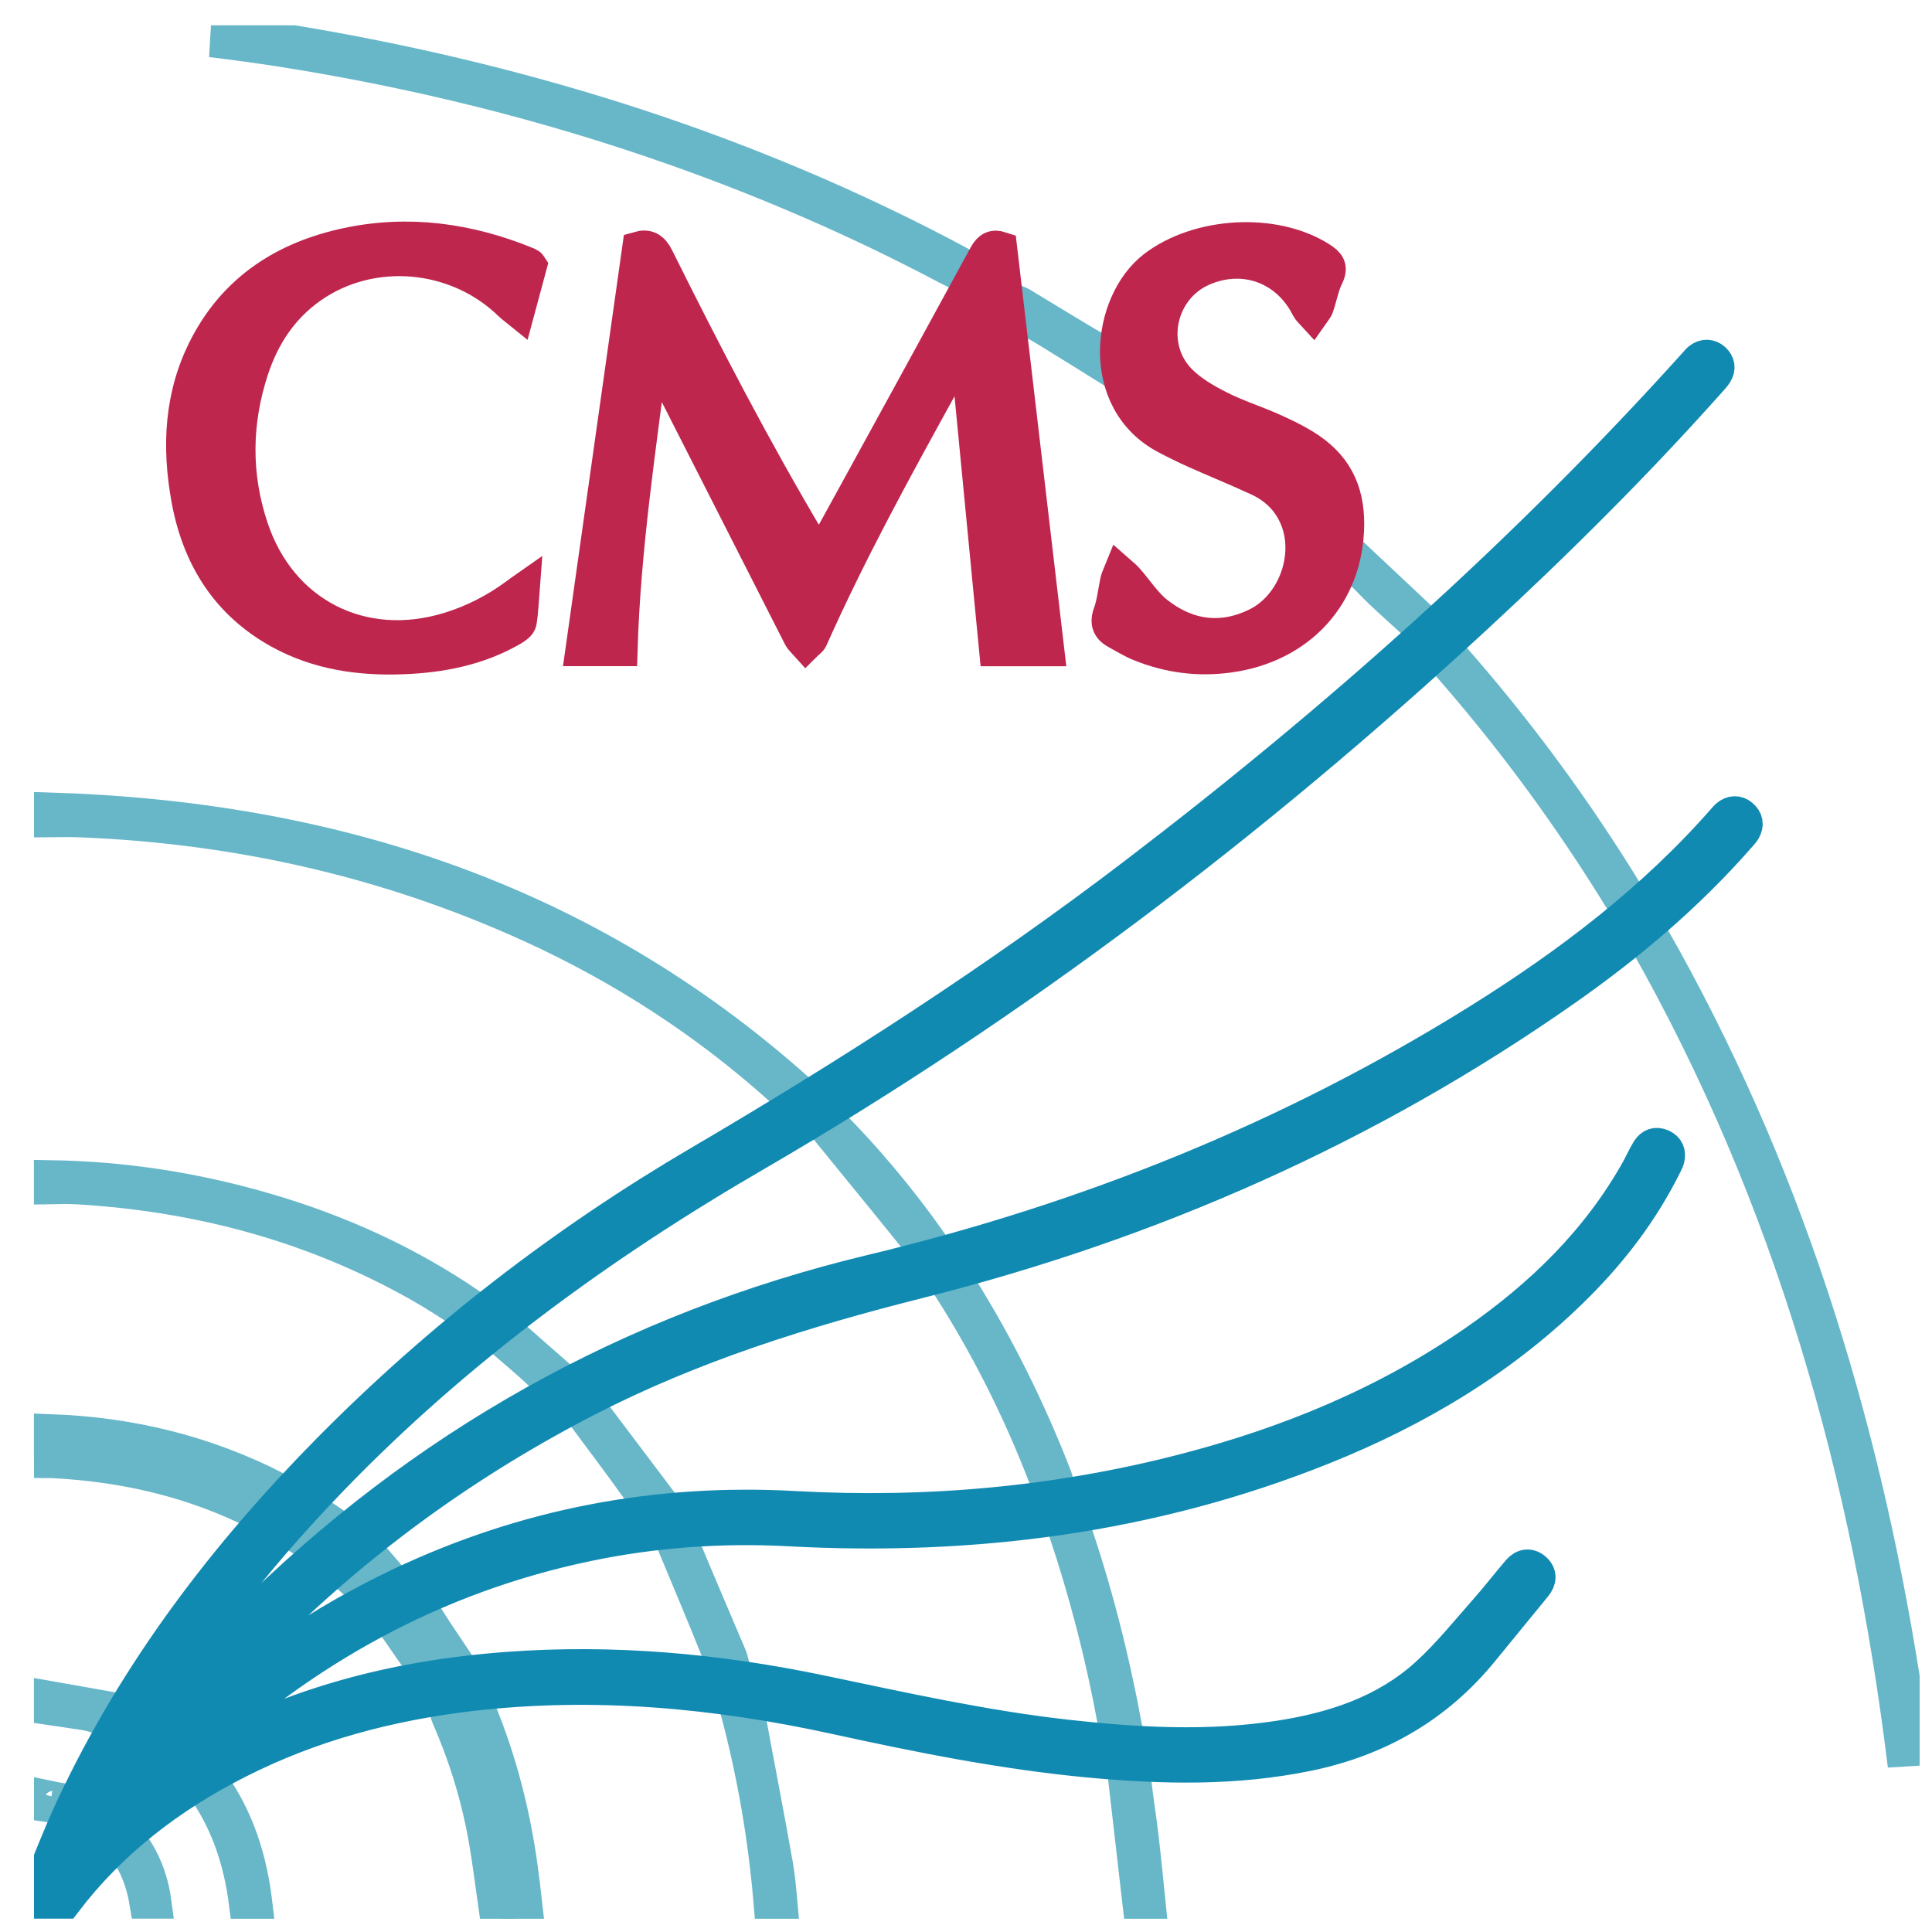
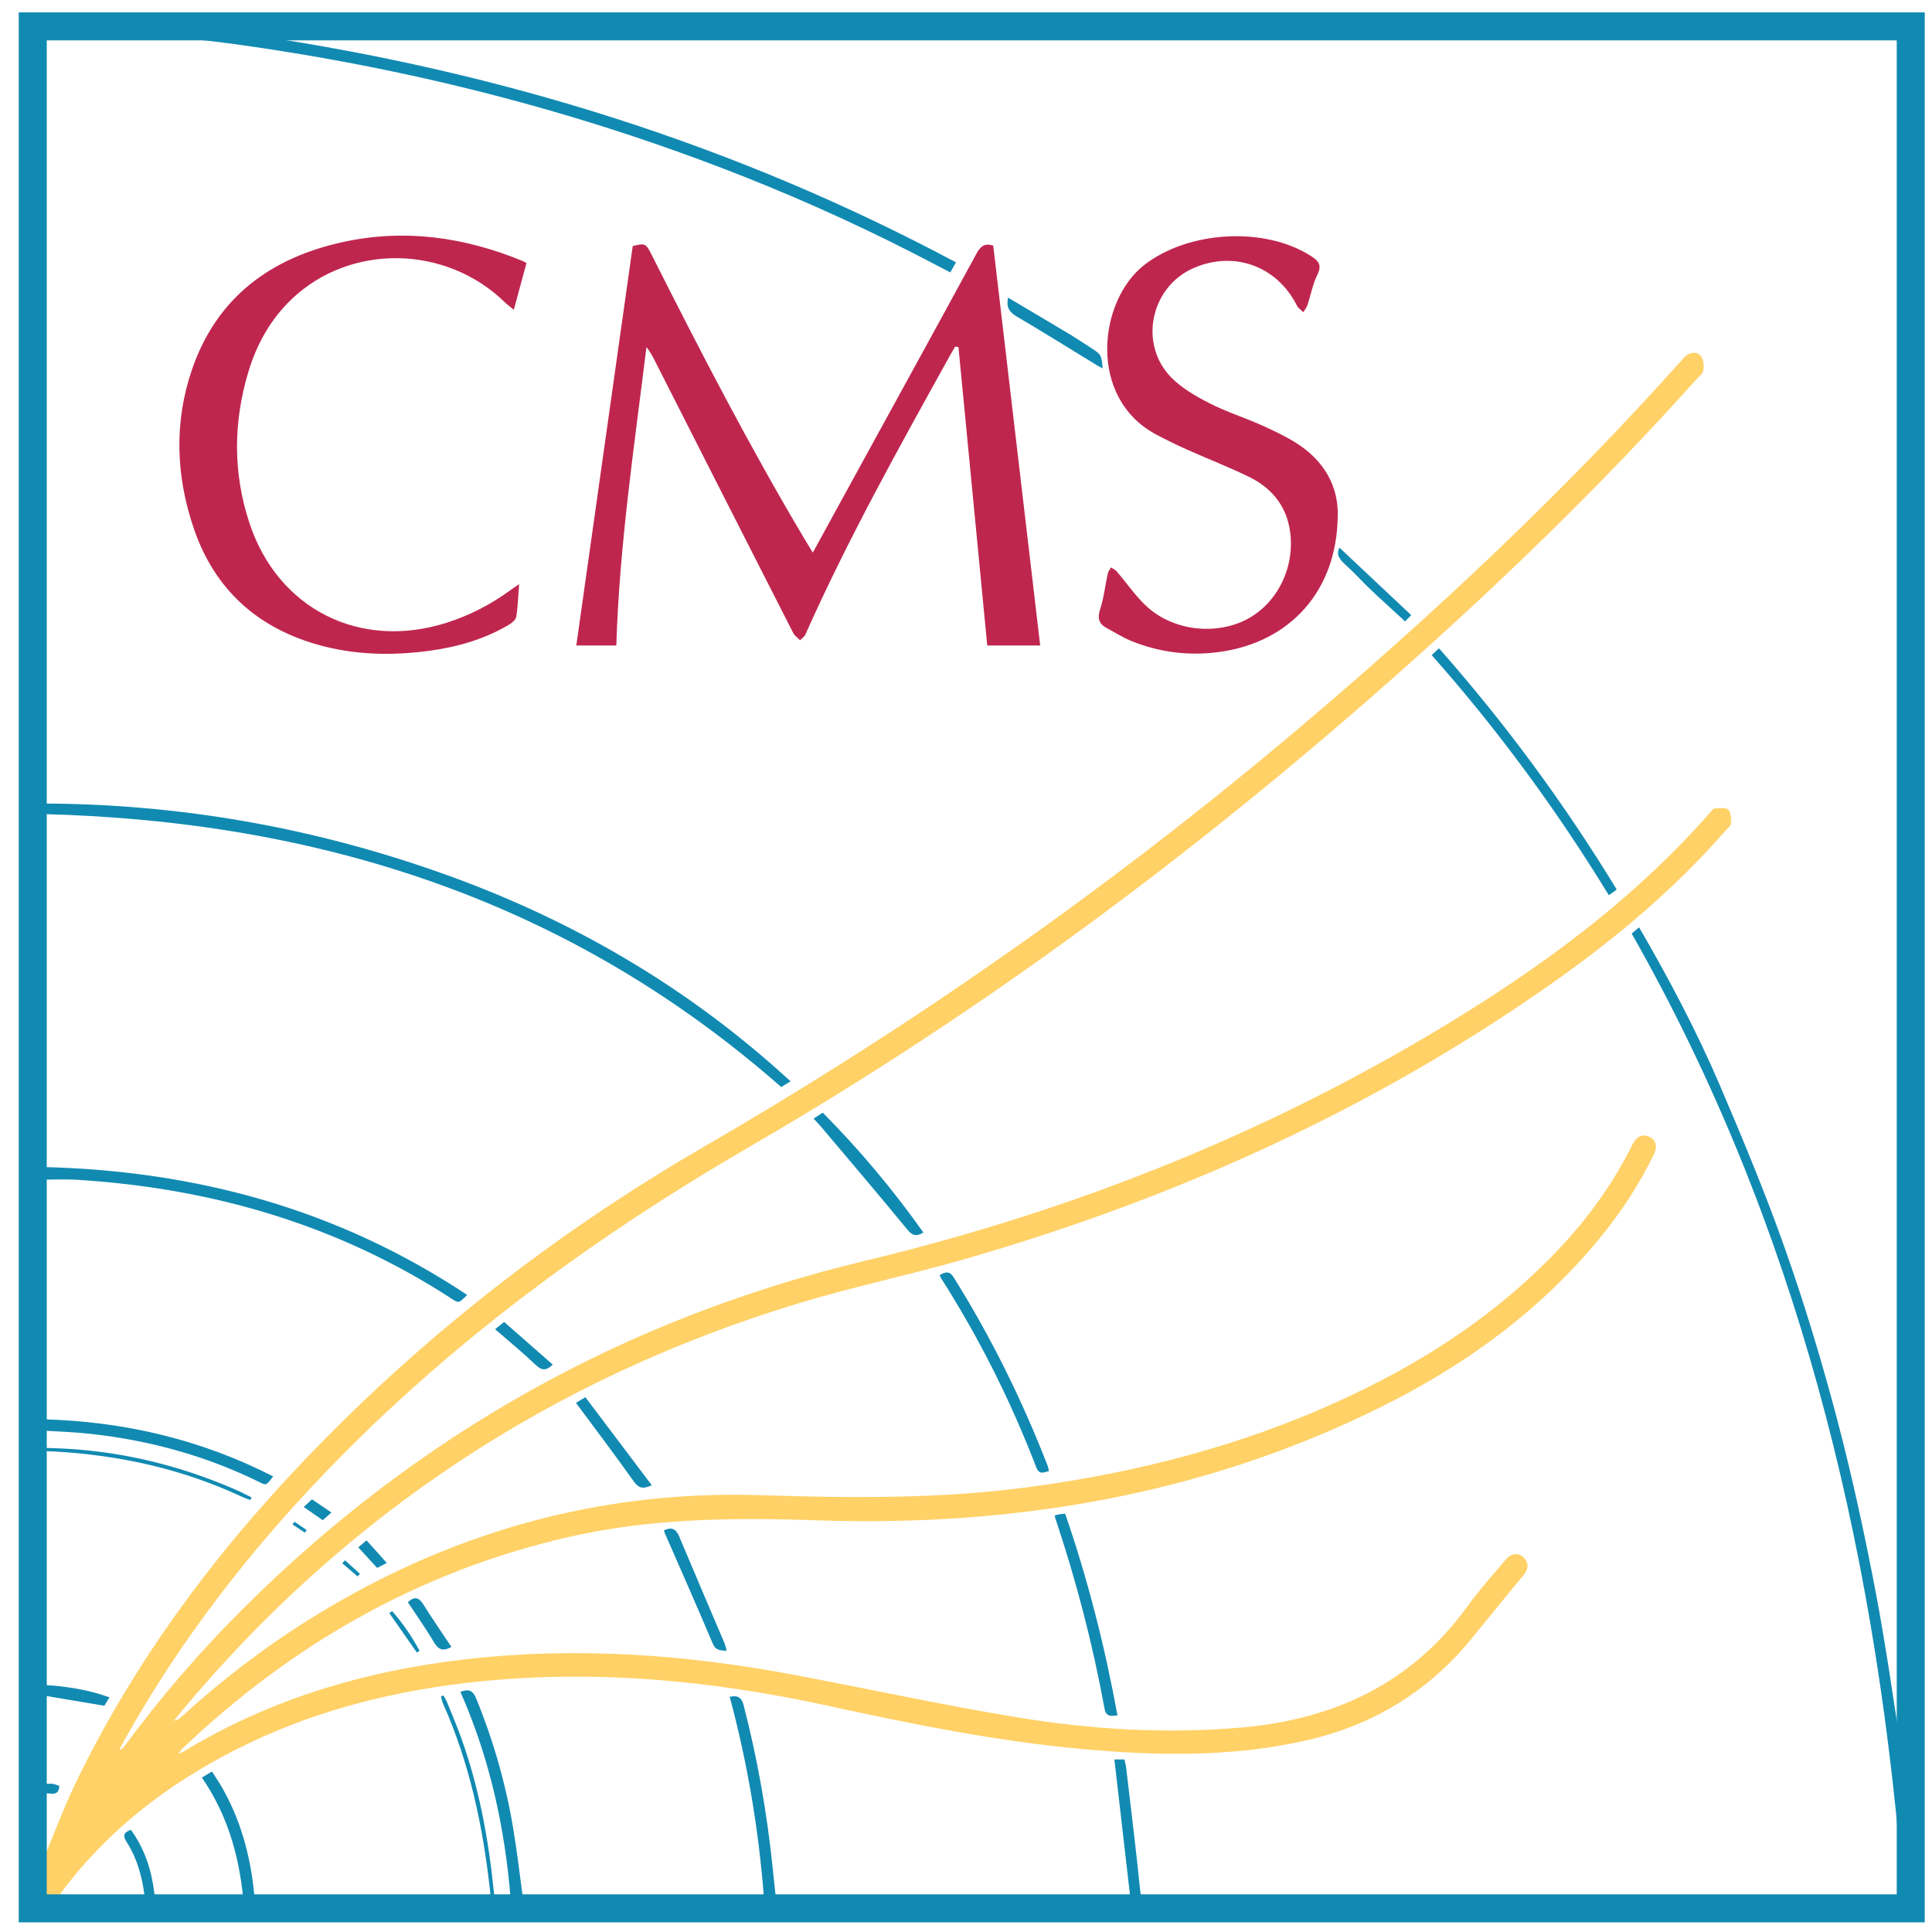
<svg xmlns="http://www.w3.org/2000/svg" version="1.1" id="Layer_1" x="0px" y="0px" viewBox="0 0 2000 2000" style="enable-background:new 0 0 2000 2000;" xml:space="preserve">
  <style type="text/css">
- 	.st0{fill:#67B7C9;stroke:#67B7C9;stroke-width:33;stroke-miterlimit:10;}
- 	.st1{fill:#118AB2;stroke:#118AB2;stroke-width:33;stroke-miterlimit:10;}
- 	.st2{fill:#BF264E;stroke:#BF264E;stroke-width:33;stroke-miterlimit:10;}
+ 	.st0{fill:#BF264E;}
+ 	.st1{fill:#118AB2;}
+ 	.st2{fill:#FFD166;}
+ 	.st3{fill:none;stroke:#118AB2;stroke-width:29;}
</style>
-   <path class="st0" d="M1493.2,682.6c2.2-1.7,3.5-2.7,4.8-3.6c1-0.7,2-1.4,3.7-2.5c69,78.1,130.3,161.4,184.2,249.8  c-0.5,1.2-0.6,2-1,2.3c-1.6,1.5-3.4,2.9-6.2,5.2C1624.2,844.8,1563,761.5,1493.2,682.6z" />
-   <path class="st0" d="M980.6,1329.5c6.4-3.4,10.6-3.9,14.9,2.9c38.9,62.3,71.2,127.9,97.8,196.4c0.6,1.5,0.8,3,1.3,4.9  c-6.1,2.5-10.5,3.5-13.6-4.5c-26.5-68.9-59.4-134.5-99.1-196.7C981.4,1331.7,981.2,1330.8,980.6,1329.5z" />
-   <path class="st0" d="M1100.6,1580.1c3.5-0.7,6.5-1.3,10.7-2.1c23.8,68.8,41.4,138.9,54.7,210.6c-7,1-12,1.6-13.5-6.9  c-12.2-67.1-29.3-132.9-51-197.6C1101.2,1583.1,1101,1581.9,1100.6,1580.1z" />
-   <path class="st0" d="M851.6,1164.9c1.1-0.7,3.7-2.4,7.2-4.7c38.4,38.6,73,80.2,104.8,124.9c-5.5,3.2-9.6,5.8-14.8-0.7  C916.8,1244.6,884.4,1205.2,851.6,1164.9z" />
-   <path class="st0" d="M758.5,1720.9c-8.7,1.3-12.3-1.7-15.2-9c-15.6-38.9-31.9-77.6-48.3-116.9c5.1-2,10.2-2.1,13.8,6.5  c15.8,37.9,32,75.6,48,113.3C757.5,1716.5,757.8,1718.4,758.5,1720.9z" />
-   <path class="st0" d="M1150.2,384.1c-18.6-11.6-37-23.2-55.5-34.5c-10.9-6.7-21.8-13.6-33.3-19.3c-8.2-4-11.4-9.5-9.7-18.9  c2,0.9,4,1.4,5.8,2.5c27.5,16.5,54.7,33.4,82.5,49.6C1148.4,368.4,1151.4,374.6,1150.2,384.1z" />
-   <path class="st0" d="M680.4,1548.7c-10.1,5-14.2,2.2-19-4.4c-19.4-27.3-39.8-54.1-60.1-81.5c2-1.1,5-2.8,10-5.7  C634.3,1487.6,657.1,1517.9,680.4,1548.7z" />
-   <path class="st0" d="M1472.5,641c-4.5,4.1-6.5,6-6.8,6.2c-12.7-11.5-25.1-22.6-37.2-34c-8.6-8.1-16.4-17.3-25.4-24.9  c-6.5-5.5-8.6-10.9-5.3-17.5C1422.3,593.8,1447,617,1472.5,641z" />
-   <path class="st0" d="M577.2,1422.9c-7,6.9-11.7,6.2-17.9,0.2c-13.2-12.7-27.4-24.2-42-37c2.8-2.3,5.5-4.7,9.2-7.8  C543.5,1393.4,560.3,1408.1,577.2,1422.9z" />
-   <path class="st0" d="M471.6,1717.5c-9.2,4.6-13.7,2.6-18-4.6c-8.5-14.2-18.1-27.8-27.5-42.1c6.2-5.9,10.9-6.1,16.1,2.2  C451.4,1688,461.5,1702.3,471.6,1717.5z" />
-   <path class="st0" d="M375.1,1612.9c1.7-1.4,4.1-3.4,7.3-6c6.8,7.9,13.4,15.5,20.4,23.6c-1.2,0.6-4.3,2.4-8.2,4.5  C388.2,1627.8,381.9,1620.7,375.1,1612.9z" />
-   <path class="st0" d="M435.5,1723.4c-9.6-13.8-19.1-27.5-28.7-41.3c1-0.7,1.9-1.4,2.9-2.1c11.1,12.7,20.4,26.6,28.7,41.3  C437.4,1722,436.5,1722.7,435.5,1723.4z" />
-   <path class="st0" d="M346.6,1577.4c-3.8,3.1-6.4,5.3-9.3,7.7c-6.3-4.3-12.2-8.4-18.8-13c2.7-3.1,5-5.6,7.7-8.7  C332.8,1568,339,1572.3,346.6,1577.4z" />
-   <path class="st0" d="M373.3,1644.3c-5.2-4.7-10.4-9.5-15.6-14.2c0.9-1,1.8-2,2.6-2.9c5.3,4.7,10.5,9.4,15.8,14.1  C375.2,1642.2,374.3,1643.3,373.3,1644.3z" />
-   <path class="st0" d="M307.7,1586.9c4.3,2.9,8.7,5.9,13,8.8c-0.6,0.9-1.2,1.8-1.7,2.7c-4.4-2.8-8.9-5.6-13.3-8.4  C306.3,1589,307,1587.9,307.7,1586.9z" />
-   <path class="st0" d="M804.4,1930.3c-8.9-50.6-18.8-101.1-28.1-151.6c-1.4-7.8-5-11.4-14.6-9.4c17.6,65.6,29.2,132.2,34.9,200.5H809  C807.8,1956.5,806.7,1943.3,804.4,1930.3z" />
-   <path class="st0" d="M481.6,1812.3c-5.4-15-11.6-29.6-17.5-44.4c-1.1,0.3-2.2,0.6-3.3,1c0.7,2.9,1.1,5.9,2.3,8.6  c17.6,40.2,30.5,81.9,38.2,125.1c4,22.3,6.7,44.8,9.9,67.2h4.2C509.6,1916.1,500,1863.3,481.6,1812.3z" />
-   <path class="st0" d="M1183,1902.5c-2.2-19.5-5.5-38.8-7.6-58.3c-0.9-8.3-4.1-11.6-12.5-9.2c5.1,44.6,10.3,89.4,15.5,134.8h11.7  C1187.8,1947.2,1185.6,1924.8,1183,1902.5z" />
-   <path class="st0" d="M229.5,1859.2c-2.3-3.8-4.8-7.5-7.6-11.7c-3.6,2.1-6.5,3.8-10.5,6.1c24.1,35.3,36.6,74.1,42,116.2h12  C260.7,1930.6,250.1,1893.3,229.5,1859.2z" />
-   <path class="st0" d="M142.7,1916.2c-1.6-2.7-3.5-5.3-5.4-8.1c-7.6,2.8-8.4,6.3-4.3,13c9.2,14.9,14.6,31.1,17.5,48.6h10.6  C158.6,1950.8,152.8,1932.7,142.7,1916.2z" />
-   <path class="st0" d="M540.1,1932.5c-7.7-55.3-21.3-109.1-42.6-160.9c-3.3-8.1-7.2-11.6-14.1-8.2c11.1,36.1,24,71.5,32.7,107.9  c7.8,32.5,12.2,65.8,17.5,98.5h11.1C543.3,1957.3,541.8,1944.9,540.1,1932.5z" />
-   <path class="st0" d="M291.9,52.8C430.1,74.6,565.3,108,697.3,154.5c97.2,34.3,191.5,75.1,282.6,123.4c3.7,1.9,7.4,3.7,12,6  c2-3.4,3.8-6.6,5.8-10.2c-115.4-62.2-235.1-112-359.2-151.4C529,87.7,417.5,61.5,304.1,42.7h-85.7C242.9,45.6,267.4,49,291.9,52.8z" />
-   <path class="st0" d="M1702,973.1c152,267.4,231.9,554.7,268.7,854.7V1736c-42.9-269.8-122.8-527.9-260.5-768.8  C1707.3,969.3,1704.9,971,1702,973.1z" />
-   <path class="st0" d="M100.4,1777.9c9.4,2.6,9.3,2.6,14.1-10.1c-20.8-3.7-41.3-7.3-62.9-11.1v12.6c12.9,1.9,25.2,3.7,37.5,5.6  C93,1775.6,96.7,1776.9,100.4,1777.9z" />
-   <path class="st0" d="M261.6,1564.4c0.4-0.7,0.9-1.5,1.3-2.2c-2.1-1.3-4.1-2.9-6.4-4c-53.2-24.9-109-40.2-167.4-45.7  c-11.5-1.1-23.1-1.7-34.6-2.2c-1,0-1.9-0.1-2.8-0.1v3.3c1.2,0,2.5,0.1,4.1,0.2c68.4,3.7,134.2,17.9,196.5,47  C255.3,1562,258.5,1563.1,261.6,1564.4z" />
-   <path class="st0" d="M63.3,1862.1c-4-0.7-7.9-1.1-11.6-1.9v9.9C56.4,1870.8,61.1,1870.7,63.3,1862.1z" />
-   <path class="st0" d="M807.8,1127.9c6,5.4,10.4,6.5,17.2-1.5C604.2,930,342.5,845.8,51.7,836.9v13.3c10.4-0.1,20.8-0.3,31.1,0.1  c162.9,6.4,319.1,41.6,467.5,109.4C644.6,1002.8,730.6,1058.6,807.8,1127.9z" />
-   <path class="st0" d="M286.1,1539.9c-74.1-37.9-152-56.6-234.5-59.5v12.1c79.3,2.1,154.7,20.6,226.5,56.3  C280.7,1546,283,1543.4,286.1,1539.9z" />
-   <path class="st0" d="M470.6,1353.9c7.4,4.9,12,4.2,16.8-3.4c-65.6-44.9-137-77.2-213.2-99.3c-72.5-21.1-146.5-32.6-222.6-33.7v12.6  c10-0.2,20-0.4,29.9,0.2c119.1,7.2,232.2,36.3,337.7,92.9C436.9,1332.6,453.9,1343,470.6,1353.9z" />
-   <path class="st1" d="M1803.4,843.7c-5.1-4.2-10.7-3.8-15.8,0.4c-1,0.8-1.8,1.8-2.7,2.8c-73.6,84.2-161.6,150.9-255.8,209.6  c-194.4,121.1-404.1,205.2-626.7,258.6c-250.2,60-466.8,181.4-649,363.4c-44.7,44.6-85.7,92.4-123.3,143.2c-1.1,1.5-2.4,2.8-5,3.3  c1.7-3.2,3.4-6.5,5.2-9.7c58.2-104.7,131.1-198.4,214.2-284.3c129.1-133.5,277.5-241.8,437.7-334.8  c269.6-156.6,516.1-344.3,744.9-555.6c84.4-77.9,165.9-158.8,242.4-244.6c2.6-2.9,5.3-5.7,7.4-8.9c3.6-5.7,2.7-11.3-2.2-15.7  c-5-4.3-10.6-4.2-15.9-0.2c-1.5,1.2-2.7,2.7-4,4.2C1579,570.7,1383.7,744.5,1175,903.8c-143.6,109.6-295.2,207.2-451,298.6  c-140.7,82.5-269.2,181.6-384,297.8c-108.1,109.5-200.2,230.6-265.8,370.6c-8,17.1-15.2,34.6-22.5,52.5v46.4h15.9  c47.8-62.9,108.9-109.5,178.9-145c75.7-38.5,156.5-59.9,240.5-69.8c127.6-14.9,253.7-3.3,378.6,24.1c86.8,19,173.7,36.4,262.3,44.7  c75.8,7,151.5,8.7,226.7-6.9c72.9-15.1,133.7-50.2,180.8-108.2c18.1-22.2,36.2-44.3,54.4-66.5c5-6.1,5.7-12.6-0.3-18  s-12.7-4.5-17.9,1.5c-11.5,13.4-22.3,27.5-34,40.7c-20,22.6-39,46.4-61.3,66.6c-42.7,38.6-95.5,55.9-151.3,64.6  c-73.4,11.4-146.9,7.4-220.3-0.8c-86.1-9.6-170.5-28.5-255.2-46.2c-106.9-22.3-215-32.1-324.2-24c-118.3,8.8-230.7,37.8-333.1,100  c-1,0.6-2.2,1-4.3,0.4c3.2-3.1,6.4-6.4,9.7-9.4c117.3-109.6,252.8-184.7,410.7-217.7c68.7-14.3,138.1-19.3,208.2-15.6  c190.3,10.3,375.6-13.3,553.4-84.6c98.2-39.4,187.9-92.9,263.2-168.2c36.6-36.6,67.7-77.5,90.9-124c1.1-2.3,2.5-4.6,3.2-7  c1.8-6.7-0.1-12.2-6.7-15.1c-6.2-2.7-11.6-0.7-15,4.8c-3.9,6.3-6.9,13.1-10.4,19.6c-41.1,73.8-100,131-168.8,178.7  c-91.8,63.6-193.4,105.3-301,133.1c-132.2,34.2-266.5,46-402.7,38.5c-142.5-7.9-278.5,17.9-407.6,78.9  c-82.1,38.7-156.1,89.5-223.1,150.5c-2.4,2.1-4.8,4.2-8.6,5.3c1.4-2.1,2.7-4.2,4.3-6.2c116.6-141.9,256.9-254.3,420-338.5  c109-56.2,224.8-92.4,343.5-122.3c241.1-60.6,465.5-159.7,669.5-302.7c65.8-46.1,126.9-97.7,180-158.3c1.9-2.2,4-4.3,5.5-6.7  C1809.6,854.1,1808.9,848.3,1803.4,843.7z" />
-   <path class="st2" d="M675.6,361.7c-13.3,104.1-29,207.2-32.1,311.4c-14.2,0-27.9,0-41.7,0c19.6-138.9,39.2-277.8,58.9-417  c9.4-2.7,15.2,0.1,20.3,10.3c49.7,99.9,101.1,198.9,158.2,294.9c2.7,4.6,5.6,9.1,9.1,15c12.5-22.8,24.3-44.1,36-65.5  c45.1-82.3,90.3-164.6,135.2-247.1c4.2-7.7,9.1-10,16.9-7.4c16.3,138.9,32.6,277.7,48.9,416.9c-17.6,0-36.1,0-55.2,0  c-10-103.6-20.1-207.6-30.1-311.6c-1.2-0.1-2.3-0.1-3.5-0.2c-7.6,13.7-15.3,27.3-22.9,41c-46.9,85-93.6,170.2-133.1,259  c-1.1,2.5-4.1,4.2-6.2,6.3c-2.4-2.7-5.4-5.1-7-8.2c-48.4-95.1-96.7-190.3-145.1-285.4C680.1,369.9,677.8,365.9,675.6,361.7z" />
-   <path class="st2" d="M542.2,609.1c-1,12.7-1.3,23.8-3.1,34.7c-0.5,3.2-5,6.3-8.4,8.3c-35.1,20.3-73.8,27.9-113.7,29.4  c-44.7,1.7-88-4.5-127.8-26.4c-54.6-30.1-84.3-78-95.3-137.9c-10.1-55-7.5-109.2,19.1-159.8c31-59.1,82.3-91.5,146-105.1  c63.9-13.6,126-4.9,186.1,19.6c1.2,0.5,2.4,1,3.4,1.7c0.5,0.3,0.8,1,1.2,1.6c-4.1,15.3-8.3,30.7-12.9,47.8c-3.7-3-6.6-5-9.2-7.5  c-55-53.7-142.8-61.6-205-18c-30.1,21.1-49.4,50.3-60.8,84.8c-18,54.5-18.7,109.5-0.5,164c29.6,89,114.4,131.7,204.1,103.7  c24.5-7.6,47-19.2,67.7-34.3C535.6,613.7,538.2,611.9,542.2,609.1z" />
-   <path class="st2" d="M1395.7,543.5c-0.8,72.5-49.5,126.1-123.2,136.3c-32.1,4.4-62.8,0.4-92.6-11.7c-8.3-3.3-16-8.2-23.9-12.4  c-8.7-4.7-11.7-10.6-7.9-21c3.9-10.7,4.9-22.6,7.4-33.8c0.7-3.1,2.4-6.1,3.6-9.1c2.7,2.4,5.7,4.5,8,7.2  c10.4,11.7,19.1,25.6,31.2,35.1c31.1,24.4,66.2,29.3,102.2,11.7c37-18.1,56-66.9,42.1-105.7c-7-19.5-20.8-34-39.5-42.8  c-21.8-10.2-44.2-19.2-66.1-29c-10.3-4.6-20.4-9.6-30.3-14.8c-72.5-38.3-60.7-140.2-12.4-177.4c45.6-35.1,124.6-40.1,173.1-9.2  c8,5.1,12.1,9.4,7,19.7c-4.8,9.6-6.6,20.8-10.2,31.1c-1,2.9-3.5,5.4-5.3,8c-2-2.2-4.5-4.2-5.8-6.8c-20.7-41.4-65.4-57.8-107.7-39.4  c-45,19.6-57.8,79.5-23.1,114.4c11,11.1,25.5,19.5,39.6,26.7c17.1,8.8,35.6,14.7,53.3,22.4c12,5.3,24,10.9,35.2,17.8  C1382.1,480.1,1396.1,506.5,1395.7,543.5z" />
+   <g>
+     <g>
+       <g>
+         <g>
+           <path class="st0" d="M841.4,572.1c15.2-27.8,29.4-53.8,43.7-79.8c42-76.7,84.2-153.3,126-230.2c4-7.3,8.5-10.7,17.1-7.8      c16.2,137.7,32.3,275.8,48.6,413.9c-17.8,0-36.1,0-54.8,0c-9.9-102.8-19.9-205.9-29.8-308.9c-1.1-0.2-2.3-0.4-3.4-0.5      c-2,3.3-4,6.7-5.8,10c-52.5,94.6-105.2,189.1-149.3,288.1c-1,2.3-3.6,3.9-5.4,5.9c-2.5-2.5-5.7-4.6-7.2-7.6      c-48-94.1-95.8-188.3-143.6-282.5c-2.3-4.5-4.7-9-8.3-13.4C656.6,462,641.2,564.3,638,668.2c-13.7,0-27.2,0-41.4,0      c19.4-137.5,38.9-275.4,58.4-413.5c13-3.1,13.5-2.9,19.7,9.3c50,99.2,101,197.9,157.8,293.4      C835.1,561.8,837.8,566.1,841.4,572.1z" />
+         </g>
+         <g>
+           <path class="st0" d="M537.4,604.7c-1,12.3-1.3,23-2.9,33.6c-0.5,3-4.1,6.2-7,8c-25.6,15.4-53.7,23.4-83.1,27.4      c-39.3,5.3-78.4,4.4-116.8-6.7C265.4,649,222.3,609.6,201,548.2c-19-55-21.1-111.2-2-166.4c25.8-74.4,81.7-115.2,156.7-131.4      c63.8-13.8,125.7-4.8,185.6,19.9c1.2,0.5,2.2,1.2,3.7,2c-4.2,15.6-8.4,31.1-13.1,48.4c-3.7-3.1-6.6-5.2-9.2-7.7      c-61-59.5-159.8-61.2-220.5-3.6c-22,20.9-36.4,46.7-45.1,75.6c-15.7,52.2-16,104.6,1.1,156.4c29.4,89.2,114.4,131.8,204,103.3      c23.9-7.6,46-19,66.2-33.8C531,609.1,533.6,607.4,537.4,604.7z" />
+         </g>
+         <g>
+           <path class="st0" d="M1384.8,534.5c-0.9,77.2-49.3,130.4-122.5,140.4c-31.5,4.3-61.8,0.5-91-11.3c-8.8-3.5-16.9-8.8-25.4-13.3      c-8.1-4.3-10.2-9.9-7.1-19.4c3.9-12,5.3-24.9,8-37.4c0.5-2.2,2.2-4,3.3-6.1c2,1.3,4.3,2.3,5.8,4c11,12.7,20.5,27.2,33.1,38.1      c28.9,24.9,73.8,28.1,105,9.8c30.8-18.1,47.8-56.3,40.8-93.2c-4.7-24.7-20-41.8-41.9-52.5c-20.9-10.2-42.7-18.6-63.9-28.1      c-10.8-4.8-21.4-10-31.8-15.5c-71.6-37.9-60.2-138.4-12.9-175.5c45.1-35.4,124.2-40.5,172.6-9.6c8,5.1,11.9,9.4,6.8,19.6      c-4.8,9.6-6.7,20.6-10.1,30.9c-0.9,2.8-2.9,5.2-4.4,7.8c-2.2-2.3-5.3-4.1-6.6-6.8c-20.6-41-65.1-57.2-107-38.9      c-44.7,19.5-57.2,79-22.8,113.6c11,11,25.4,19.3,39.4,26.4c17,8.7,35.4,14.5,52.9,22.3c11.9,5.3,23.8,10.9,35,17.7      C1370.7,476.1,1385.8,503.6,1384.8,534.5z" />
+         </g>
+       </g>
+     </g>
+     <path class="st1" d="M1673.6,920.8c-1.8,1.4-3,2.3-4.3,3.3c-1,0.7-2,1.4-3.9,2.6c-53.9-88.3-114.7-171.1-183.3-248.5   c2.6-2.5,4.7-4.4,7.5-7.1C1558.2,748.7,1619.1,831.4,1673.6,920.8z" />
+     <path class="st1" d="M1085.8,1522.8c-5.6,1.7-10.1,3.9-13.1-3.9c-26.4-68.7-59.2-134.1-98.8-196.2c-0.5-0.8-0.7-1.7-1.1-2.8   c5.4-2.9,9.8-4.9,14.3,2.2c38.9,62.1,71.1,127.5,97.6,195.7C1085.2,1519.2,1085.4,1520.8,1085.8,1522.8z" />
+     <path class="st1" d="M1091.8,1568.8c1.7-0.5,2.8-0.9,4.1-1.1c1.9-0.3,3.7-0.5,6.7-0.8c23.6,68.1,41.1,137.6,54.2,208.8   c-7.1,1-11.9,1.4-13.4-6.9c-12.1-66.3-29-131.3-50.3-195.2C1092.5,1572.1,1092.2,1570.6,1091.8,1568.8z" />
+     <path class="st1" d="M955.9,1275.9c-7.7,4.6-11.5,3-16.4-2.8c-29.4-35.7-59.3-70.9-89.1-106.2c-2.4-2.9-5.1-5.6-8.2-8.9   c3.3-2.1,6.1-4,9.5-6.2C890,1190.4,924.4,1231.5,955.9,1275.9z" />
+     <path class="st1" d="M752.2,1709c-6.5-0.8-11.2-0.1-14.3-7.4c-16.2-38.4-33.1-76.5-49.8-114.7c-0.4-0.9-0.5-1.8-0.8-2.7   c7.5-3.5,12.3-2,15.7,6.1c15.5,37,31.3,73.8,47,110.7C751,1703.2,751.3,1705.7,752.2,1709z" />
+     <path class="st1" d="M1043.5,308.1c22.1,13.1,43.7,25.8,65.1,38.7c7.1,4.3,14,8.9,20.9,13.4c10.6,6.9,10.6,7,12,21.2   c-2.5-1.4-4.5-2.4-6.5-3.6c-27.4-16.7-54.7-33.8-82.4-50.1C1044.8,323.2,1041.5,318.1,1043.5,308.1z" />
+     <path class="st1" d="M674.7,1537.5c-9.6,4.6-13.9,2.7-18.8-4.2c-19.3-27.2-39.5-53.8-59.7-81.1c1.7-1,4.6-2.7,9.8-5.8   C628.7,1476.5,651.4,1506.6,674.7,1537.5z" />
+     <path class="st1" d="M1460.9,636.8c-3.7,3.7-5.6,5.7-6.3,6.5c-12.6-11.6-24.6-22.4-36.3-33.5c-8.5-8.1-16.4-17-25.1-24.8   c-6.1-5.5-10.6-10.8-6.5-18C1410.8,589.7,1435.5,612.9,1460.9,636.8z" />
+     <path class="st1" d="M512.5,1376c3.1-2.5,5.8-4.7,9.4-7.5c16.9,14.8,33.6,29.5,50.3,44.1c-7,6.9-11.7,6.1-17.8,0.2   C541.2,1400.2,527.1,1388.7,512.5,1376z" />
+     <path class="st1" d="M422.2,1658.6c6.9-6.4,11.5-5,16.1,2.4c9.2,14.8,19.2,29.1,29,43.9c-8.7,4.8-13.4,3-17.9-4.6   C441,1686.1,431.4,1672.6,422.2,1658.6z" />
+     <path class="st1" d="M400.4,1618c-2.9,1.5-6.2,3.2-10,5.1c-6.4-7-12.6-13.8-19.5-21.3c2-1.7,4.7-4,8.5-7.2   C386.6,1602.5,393.3,1610,400.4,1618z" />
+     <path class="st1" d="M431.6,1710.8c-9.5-13.6-19.1-27.2-28.6-40.9c1-0.7,1.9-1.4,2.9-2.1c11.1,12.5,20.4,26.3,28.4,41   C433.4,1709.5,432.5,1710.1,431.6,1710.8z" />
+     <path class="st1" d="M314.4,1560c3.5-3.2,5.8-5.3,8.6-7.9c6.6,4.5,12.8,8.7,20.1,13.7c-3.3,2.9-6,5.2-9,7.9   C327.8,1569.3,321.9,1565.2,314.4,1560z" />
+     <path class="st1" d="M357.2,1615.2c5.1,4.7,10.2,9.3,15.4,14c-0.8,0.9-1.6,1.8-2.4,2.7c-5.3-4.5-10.6-9.1-15.9-13.6   C355.3,1617.2,356.2,1616.2,357.2,1615.2z" />
+     <path class="st1" d="M304.8,1575.3c4.2,2.9,8.5,5.7,12.7,8.6c-0.6,0.9-1.2,1.8-1.9,2.7c-4.3-2.8-8.5-5.7-12.8-8.5   C303.5,1577.2,304.2,1576.3,304.8,1575.3z" />
+     <path class="st2" d="M64.1,1958.2c47.6-63.7,109-110.8,179.3-146.6c75.4-38.4,155.9-59.7,239.7-69.5   c126.4-14.7,251.2-3.2,374.9,23.9c86.1,18.8,172.5,36.2,260.4,44.4c77.5,7.2,154.9,8.8,231.6-8.2c70.9-15.7,129.4-51.3,175-107.9   c17.2-21.4,34.7-42.6,52.2-63.8c5-6,5.8-12.1,0.3-18c-4.9-5.3-12.9-4.9-18.5,1.7c-13.7,16-27.7,31.8-40.1,48.9   c-58.1,80.3-138.8,117.2-235.4,125.4c-78.2,6.6-155.9,1.7-232.9-11.1c-76.5-12.7-152.3-29.2-228.5-43.6   c-112.6-21.2-226-29.3-340.3-16.1c-104,12-202.5,41.1-292.5,95.9c-0.8,0.5-1.7,0.8-4.4,2c1.6-2.4,2.1-3.6,2.9-4.5   c114-108.7,246.2-184.5,400.5-219.9c84.5-19.4,169.9-20.4,256.1-17.4c204.1,7,400.9-25.8,585.4-117.4   c86.7-43,163.9-98.9,225.9-174.2c22.2-27,41.3-56,56.5-87.5c3.9-8,1.8-15-5-17.9c-7.6-3.2-12.9-0.2-16.6,6.7   c-0.4,0.8-0.9,1.7-1.3,2.5c-21.8,43.9-51,82.5-85.4,117.2c-62.6,63.2-136.5,110-217,146.8c-102.5,46.8-210.3,74.5-321.7,89.4   c-92.5,12.4-185.1,11.4-278.2,8.4c-168.7-5.4-324.5,39.5-467.5,129c-47,29.4-90.7,63.1-131.6,100.4c-2,1.8-4.2,3.5-7.7,4   c2.4-3.1,4.8-6.2,7.3-9.2c170.3-204.3,383.2-344.8,637.4-422.3c58-17.7,117.5-30,175.7-46.8c217.2-62.8,420.9-154.7,606.3-285.2   c65.5-46.1,126.5-97.4,179.4-157.8c2.1-2.4,5.5-4.9,5.6-7.5c0.2-4.9,0.1-11.7-2.9-14.3c-3-2.6-9.6-1.2-14.6-1c-1.2,0-2.4,2-3.4,3.2   c-73.2,83.8-160.8,150.2-254.7,208.7c-192.8,120-400.6,203.4-621.3,256.3C647,1364.9,431.9,1485.3,251,1665.9   c-44.4,44.3-85.2,91.7-122.4,142.1c-1.1,1.5-2.4,2.9-5.2,3.6c1.6-3.1,3.2-6.2,4.9-9.3c58-104.2,130.5-197.5,213.3-283   c128.5-132.7,276-240.3,435.4-332.8c238.9-138.6,459.5-302.6,666.2-485.6c109.6-97,214.7-198.6,312.4-307.7   c2.8-3.1,6.9-6.1,7.6-9.6c0.9-4.7,0.4-11-2.2-14.6c-3.7-5.1-10.1-4.7-15.4-0.9c-1.8,1.3-3.2,3.1-4.7,4.8   c-122.4,136.9-256,262.3-396.1,380.8c-192.1,162.4-397.1,306.5-614.9,432.7C585.7,1269.9,454.2,1370.4,337,1489   c-104.4,105.6-193.8,222.3-258.6,356.6c-12.9,26.7-23.1,54.6-34.6,81.9v38.1h15.4C60.9,1962.8,62.4,1960.4,64.1,1958.2z" />
+     <path class="st1" d="M61.4,1848.7c-2.9-0.8-6-2.4-8.9-2.2c-3.9,0.3-6.7-0.2-8.7-1.4v10.6c1.7,0,3.6,0.6,5.2,0.8   C54.7,1856.8,60.9,1858.6,61.4,1848.7z" />
+     <path class="st1" d="M263,1959.2c-4-39.5-14.4-77.1-34.8-111.6c-2.6-4.4-5.5-8.6-8.8-13.7c-3.5,2.1-6.6,3.9-10.4,6.2   c26,37.9,38.3,79.6,42.8,125.4h12.9C263.8,1964.1,263.3,1962,263,1959.2z" />
+     <path class="st1" d="M55.1,1502.5c68.2,3.7,133.8,18.1,195.9,47.2c2.6,1.2,5.4,2.1,8.2,3.1c0.4-0.9,0.8-1.8,1.2-2.7   c-5.8-2.8-11.5-5.9-17.4-8.4c-60.4-26.1-123.4-40.9-189.2-42.6c-4.6-0.1-7.7-0.2-9.9-0.8v4.4C46,1502.1,49.5,1502.2,55.1,1502.5z" />
+     <path class="st1" d="M113.3,1757.1c-22.7-8.3-45.5-11.5-69.5-13v10.9c22,3.7,42.7,7.2,64.2,10.8   C109.1,1764,110.9,1761.1,113.3,1757.1z" />
+     <path class="st1" d="M512.6,1965.6c-0.8-2.1-1.2-5.1-1.6-9.3c-5.5-53.5-15.2-106-33.4-156.8c-4.5-12.6-9.8-24.9-14.8-37.4   c-1-2.4-2.5-4.6-3.8-7c-0.8,0.3-1.7,0.6-2.5,1c0.6,2.4,1,4.9,2,7.2c27.8,62.1,41.5,127.7,48.9,194.9c0.4,3.3,0.2,5.6-0.7,7.3H512.6   z" />
+     <path class="st1" d="M282.8,1528.4c-75.2-38.5-154.9-57-239.1-59.2v11.7c16.8,1,33.9,1.6,50.8,3.5c61.1,6.8,119.6,22.9,174.9,50.3   C275.6,1537.8,275.7,1537.6,282.8,1528.4z" />
+     <path class="st1" d="M161.5,1965.6c-0.9-1.5-1.4-3.6-1.8-6.2c-2.8-23.4-9.9-45.4-24.2-65.2c-6.8,2.5-9,5.4-4.5,12.5   c10.7,16.6,16,35.4,18.5,54.9c0.1,1-0.4,2.6-1,4H161.5z" />
+     <path class="st1" d="M818.4,1119.4c-106.2-97.7-227.3-168.1-361.8-215.7c-133.2-47.2-270.5-71.5-412.9-71.9v10.9   c287.3,7.2,545.6,89.7,765,282.6C811.2,1123.7,814.3,1121.9,818.4,1119.4z" />
+     <path class="st1" d="M79.8,1221.3c139.6,8.7,270,46.5,388,123.3c7.1,4.6,7.1,4.6,15.8-4.1c-133.5-88.7-281-128.8-439.8-132.4v13.1   C56,1221.1,68,1220.6,79.8,1221.3z" />
+     <path class="st1" d="M236.4,44.8c183.1,24.7,360.8,69.7,532.6,137.6c68.6,27.1,135.6,57.9,200.9,92.4c4.2,2.2,8.5,4.4,13.9,7.2   c2-3.7,3.7-6.6,5.8-10.4C762.3,150.2,520.8,74.9,267.2,37.1H156.9C183.5,38.8,210,41.3,236.4,44.8z" />
+     <path class="st1" d="M1941.7,1648.1c-11.4-59.8-24.3-119.5-39.8-178.4c-15.6-59.2-33.3-118-53.6-175.7   c-20.2-57.4-43.7-113.8-67.6-169.8c-24.1-56.3-52.7-110.5-83.9-164.2c-3,2.5-5.3,4.4-7.7,6.4c171.2,301.2,250.2,627.7,279.2,969.5   v-124.2C1959.7,1757.4,1952.1,1702.5,1941.7,1648.1z" />
+     <path class="st1" d="M800,1934.7c-5.9-57.3-15.8-113.8-30.2-169.5c-2.1-7.9-5.8-10.5-14.4-8.7c18.4,68.5,30.1,137.9,35.5,209.1   h12.4C802.1,1955.4,801.1,1945.1,800,1934.7z" />
+     <path class="st1" d="M531.5,1894.2c-7.7-46.8-20.6-92.1-38.6-136c-3.3-8.1-7.5-10.2-16.3-6.8c30.2,68.3,46,140.1,52,214.2h12.8   C538.2,1941.6,535.4,1917.8,531.5,1894.2z" />
+     <path class="st1" d="M1180.5,1958.6c-4.4-43.2-9.7-86.3-14.8-129.4c-0.3-2.5-1.1-4.9-1.7-7.8c-3.8,0-7.1,0-10.4,0   c5.5,47.9,11,95.5,16.6,144.1h12C1181.4,1963.9,1180.9,1961.7,1180.5,1958.6z" />
+     <rect x="33.9" y="27.3" class="st3" width="1944.1" height="1948.2" />
+   </g>
</svg>
